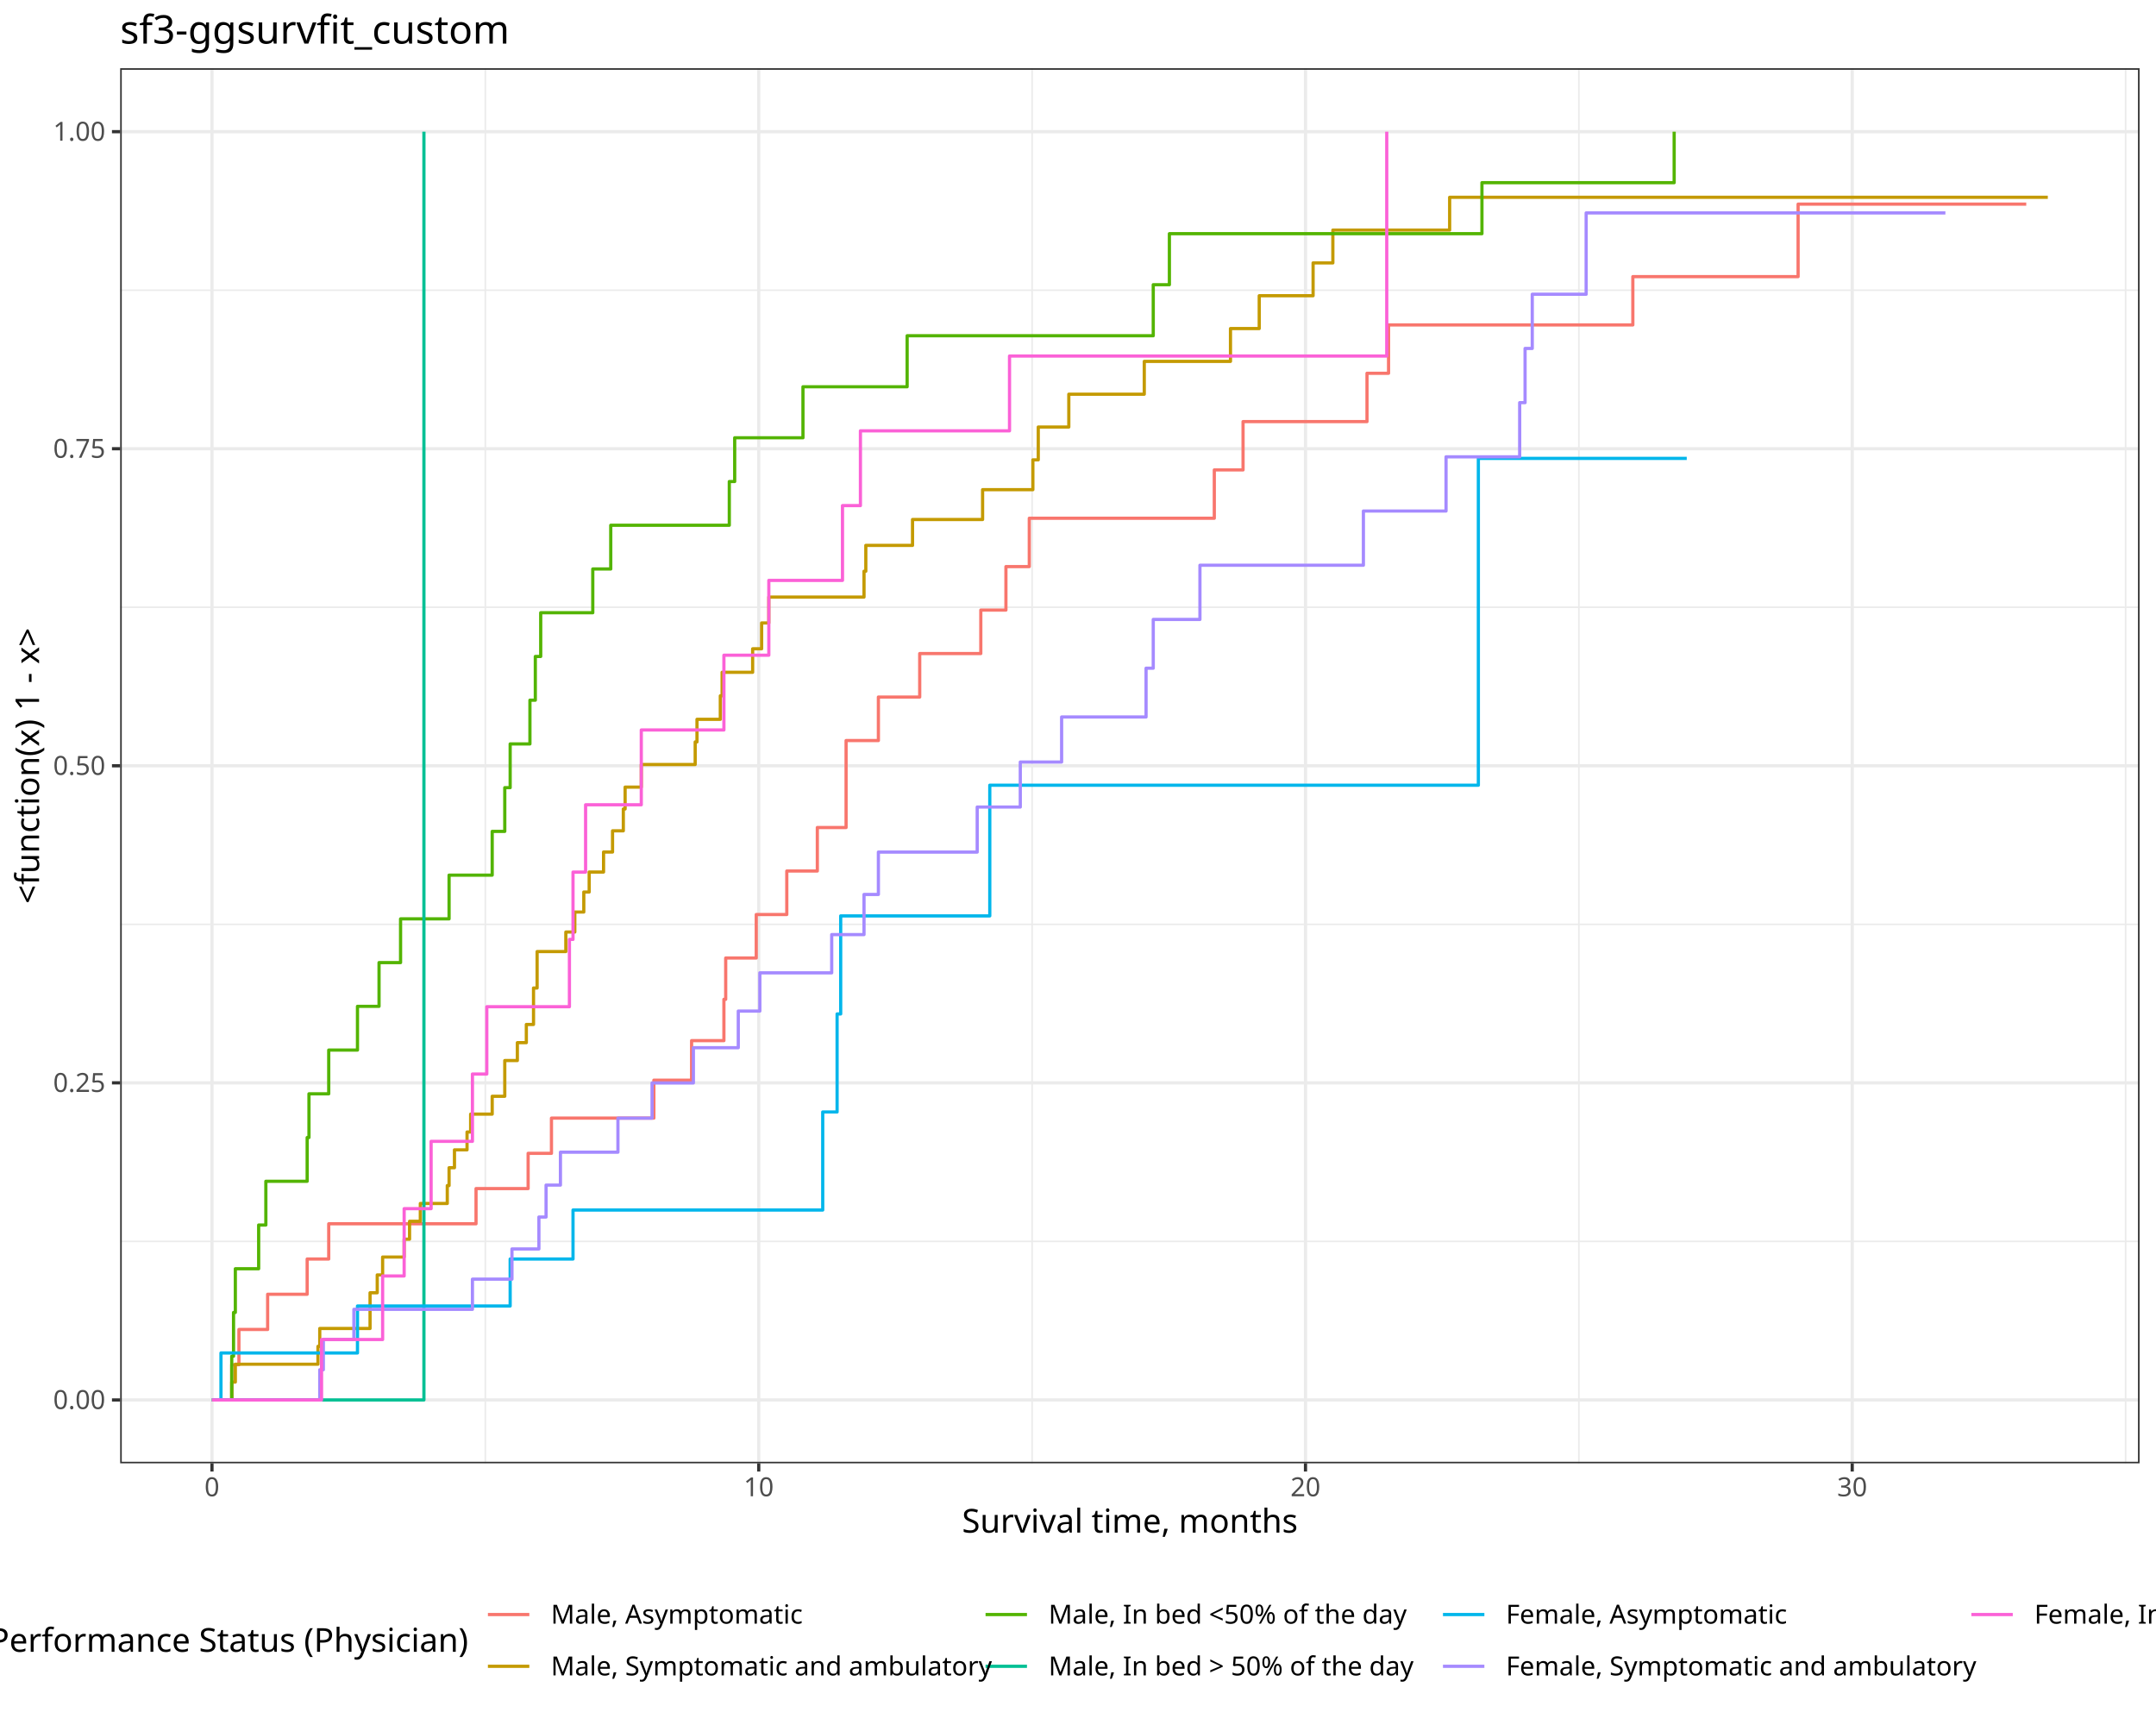
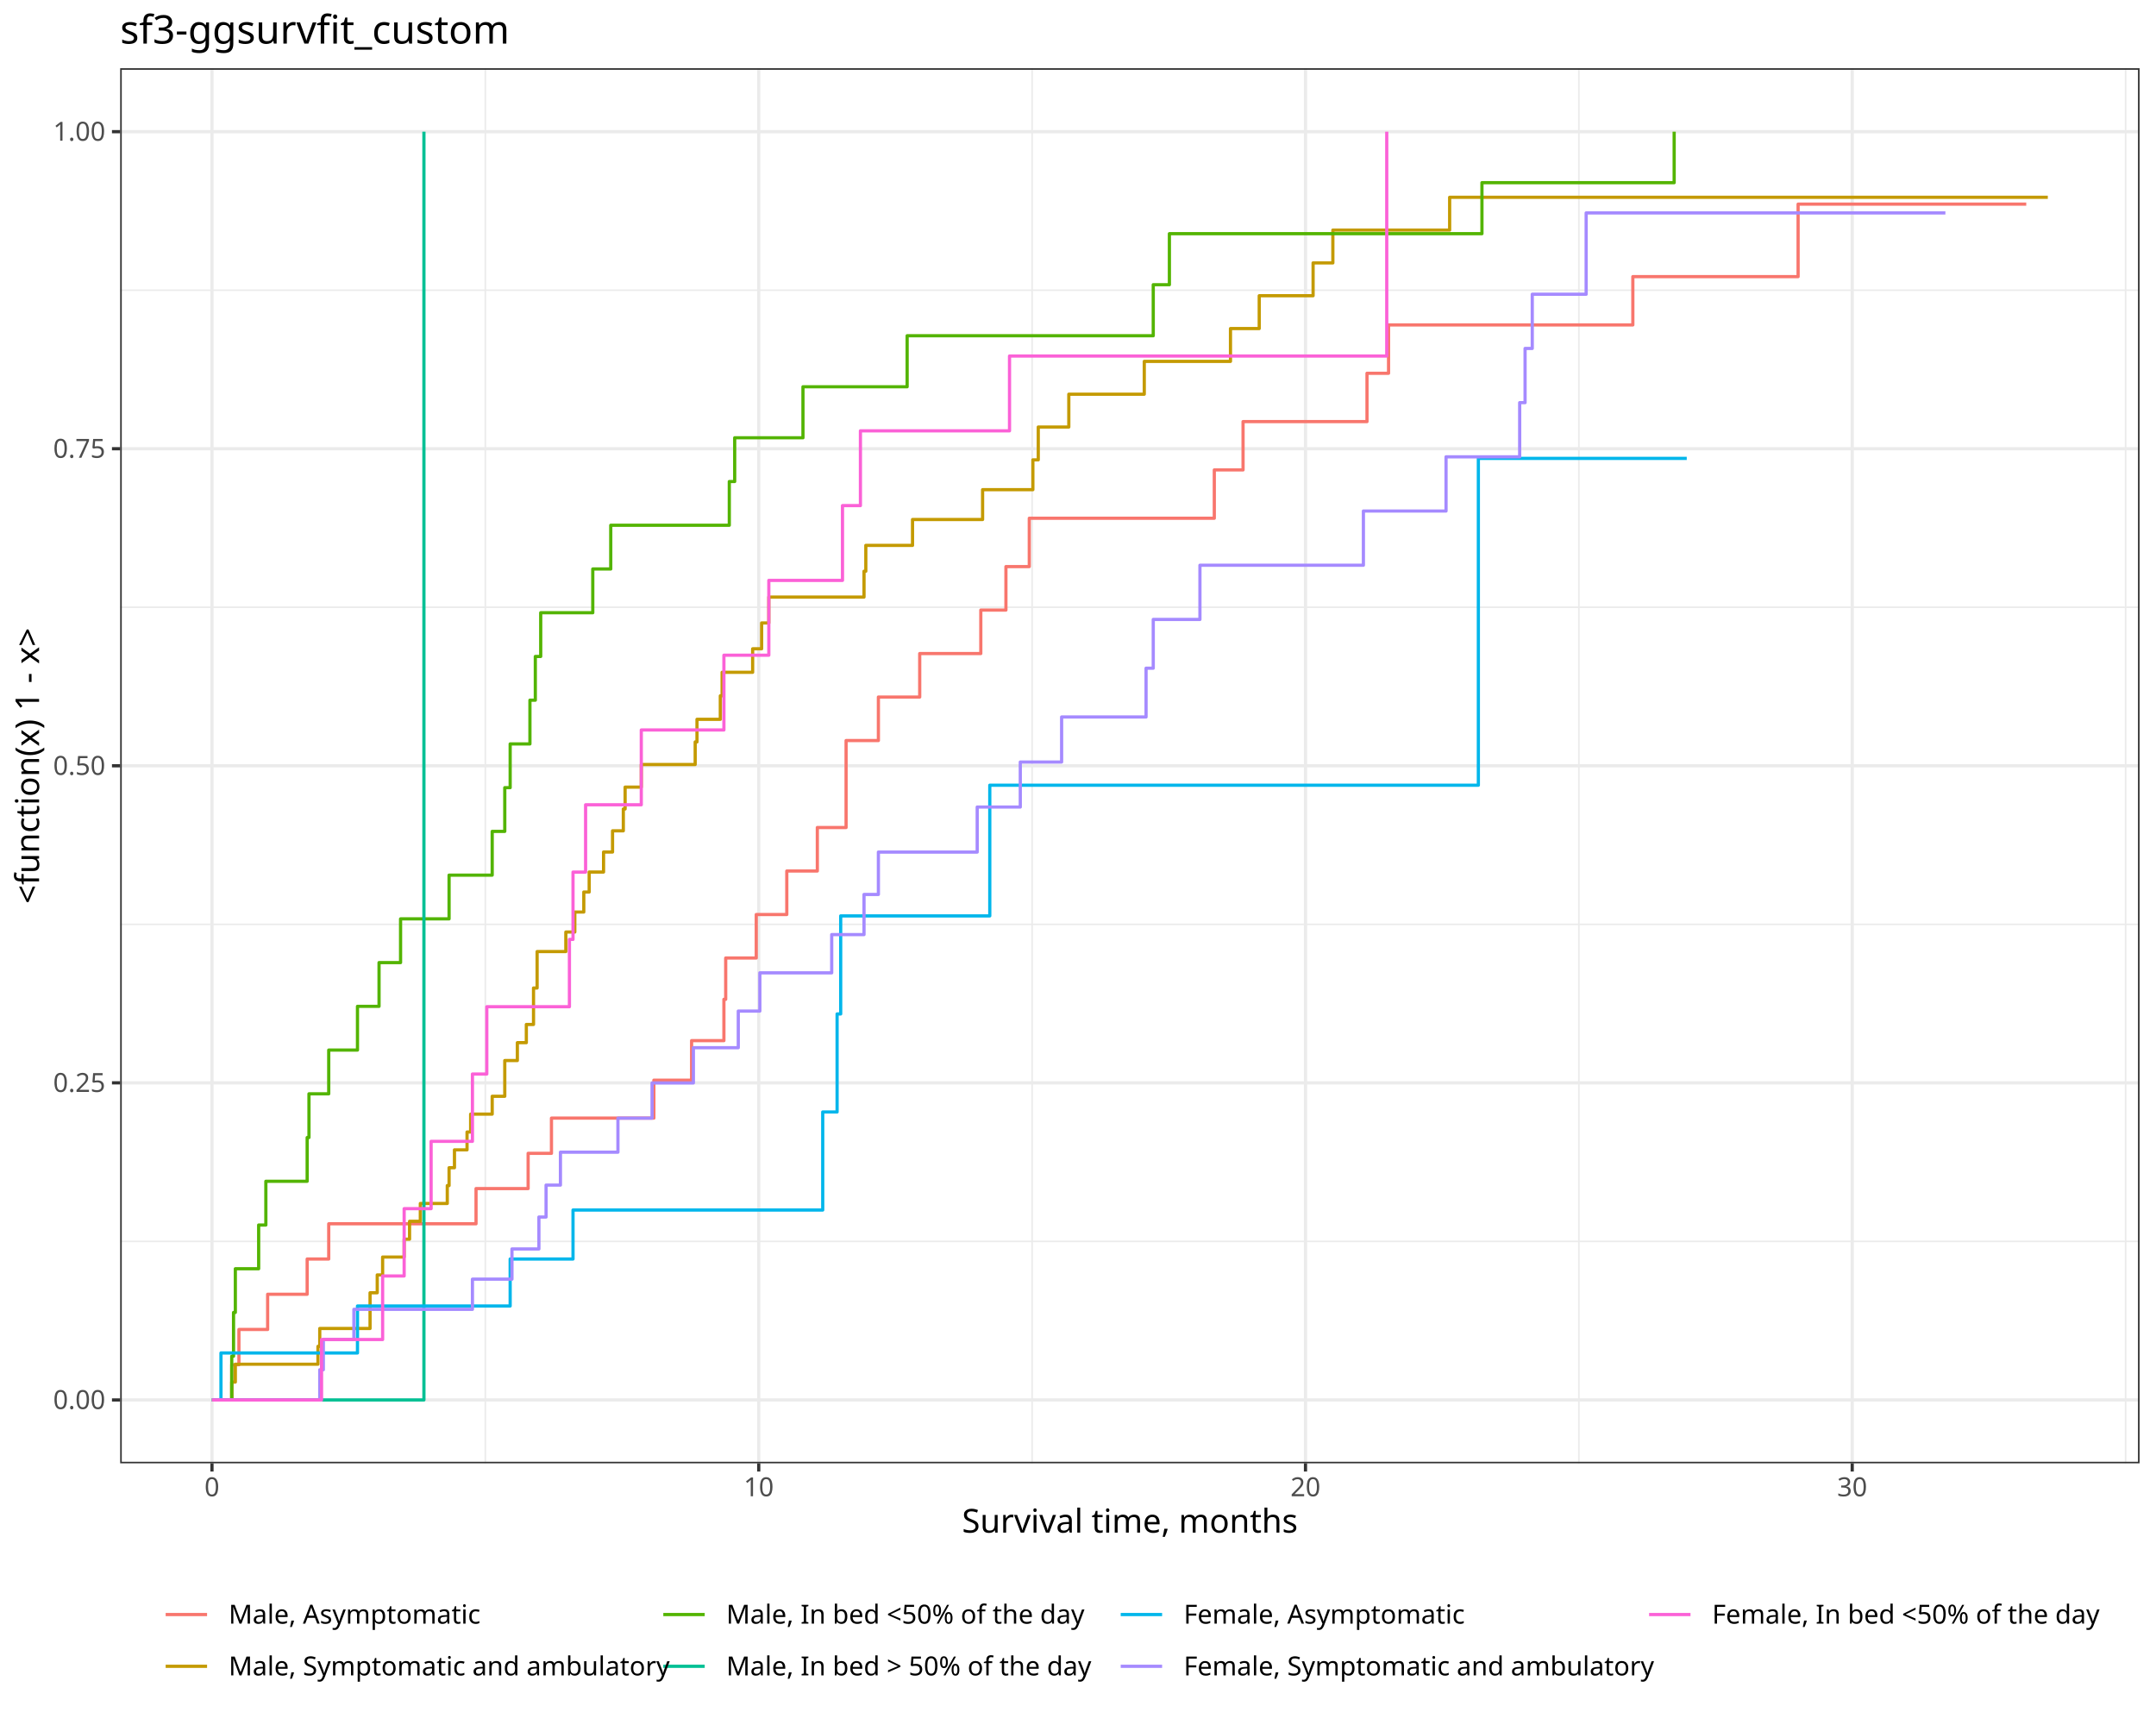
<svg xmlns="http://www.w3.org/2000/svg" class="svglite" data-engine-version="2.0" width="720.00pt" height="576.00pt" viewBox="0 0 720.00 576.00">
  <defs>
    <style type="text/css">
    .svglite line, .svglite polyline, .svglite polygon, .svglite path, .svglite rect, .svglite circle {
      fill: none;
      stroke: #000000;
      stroke-linecap: round;
      stroke-linejoin: round;
      stroke-miterlimit: 10.00;
    }
  </style>
  </defs>
  <rect width="100%" height="100%" style="stroke: none; fill: #FFFFFF;" />
  <defs>
    <clipPath id="cpMC4wMHw3MjAuMDB8MC4wMHw1NzYuMDA=">
      <rect x="0.00" y="0.00" width="720.00" height="576.00" />
    </clipPath>
  </defs>
  <g clip-path="url(#cpMC4wMHw3MjAuMDB8MC4wMHw1NzYuMDA=)">
    <rect x="0.00" y="0.00" width="720.00" height="576.00" style="stroke-width: 1.07; stroke: #FFFFFF; fill: #FFFFFF;" />
  </g>
  <defs>
    <clipPath id="cpNDAuMTN8NzE0LjUyfDIyLjc4fDQ4OC42Mw==">
      <rect x="40.13" y="22.78" width="674.39" height="465.85" />
    </clipPath>
  </defs>
  <g clip-path="url(#cpNDAuMTN8NzE0LjUyfDIyLjc4fDQ4OC42Mw==)">
    <rect x="40.13" y="22.78" width="674.39" height="465.85" style="stroke-width: 1.07; stroke: none; fill: #FFFFFF;" />
    <polyline points="40.13,414.52 714.52,414.52 " style="stroke-width: 0.53; stroke: #EBEBEB; stroke-linecap: butt;" />
    <polyline points="40.13,308.65 714.52,308.65 " style="stroke-width: 0.53; stroke: #EBEBEB; stroke-linecap: butt;" />
    <polyline points="40.13,202.77 714.52,202.77 " style="stroke-width: 0.53; stroke: #EBEBEB; stroke-linecap: butt;" />
    <polyline points="40.13,96.90 714.52,96.90 " style="stroke-width: 0.53; stroke: #EBEBEB; stroke-linecap: butt;" />
    <polyline points="162.08,488.63 162.08,22.78 " style="stroke-width: 0.53; stroke: #EBEBEB; stroke-linecap: butt;" />
    <polyline points="344.67,488.63 344.67,22.78 " style="stroke-width: 0.53; stroke: #EBEBEB; stroke-linecap: butt;" />
    <polyline points="527.26,488.63 527.26,22.78 " style="stroke-width: 0.53; stroke: #EBEBEB; stroke-linecap: butt;" />
    <polyline points="709.85,488.63 709.85,22.78 " style="stroke-width: 0.53; stroke: #EBEBEB; stroke-linecap: butt;" />
    <polyline points="40.13,467.46 714.52,467.46 " style="stroke-width: 1.07; stroke: #EBEBEB; stroke-linecap: butt;" />
    <polyline points="40.13,361.58 714.52,361.58 " style="stroke-width: 1.07; stroke: #EBEBEB; stroke-linecap: butt;" />
    <polyline points="40.13,255.71 714.52,255.71 " style="stroke-width: 1.07; stroke: #EBEBEB; stroke-linecap: butt;" />
    <polyline points="40.13,149.83 714.52,149.83 " style="stroke-width: 1.07; stroke: #EBEBEB; stroke-linecap: butt;" />
    <polyline points="40.13,43.96 714.52,43.96 " style="stroke-width: 1.07; stroke: #EBEBEB; stroke-linecap: butt;" />
    <polyline points="70.79,488.63 70.79,22.78 " style="stroke-width: 1.07; stroke: #EBEBEB; stroke-linecap: butt;" />
    <polyline points="253.38,488.63 253.38,22.78 " style="stroke-width: 1.07; stroke: #EBEBEB; stroke-linecap: butt;" />
    <polyline points="435.97,488.63 435.97,22.78 " style="stroke-width: 1.07; stroke: #EBEBEB; stroke-linecap: butt;" />
    <polyline points="618.55,488.63 618.55,22.78 " style="stroke-width: 1.07; stroke: #EBEBEB; stroke-linecap: butt;" />
    <polyline points="70.79,467.46 77.39,467.46 77.39,455.70 79.79,455.70 79.79,443.93 89.38,443.93 89.38,432.17 102.58,432.17 102.58,420.40 109.78,420.40 109.78,408.64 158.97,408.64 158.97,396.88 176.37,396.88 176.37,385.11 184.16,385.11 184.16,373.35 185.36,373.35 185.36,373.35 205.76,373.35 205.76,373.35 218.36,373.35 218.36,360.68 226.16,360.68 226.16,360.68 230.96,360.68 230.96,347.48 241.15,347.48 241.15,347.48 241.75,347.48 241.75,333.69 242.35,333.69 242.35,319.89 250.75,319.89 250.75,319.89 252.55,319.89 252.55,305.37 262.75,305.37 262.75,290.84 272.95,290.84 272.95,276.32 282.55,276.32 282.55,247.28 293.34,247.28 293.34,232.75 307.14,232.75 307.14,218.23 327.54,218.23 327.54,203.71 335.93,203.71 335.93,189.19 337.13,189.19 337.13,189.19 343.73,189.19 343.73,173.05 405.52,173.05 405.52,156.91 415.12,156.91 415.12,140.78 456.51,140.78 456.51,124.64 463.71,124.64 463.71,108.50 545.29,108.50 545.29,92.37 574.69,92.37 574.69,92.37 600.48,92.37 600.48,68.16 676.67,68.16 676.67,68.16 " style="stroke-width: 1.07; stroke: #F8766D; stroke-linecap: butt;" />
    <polyline points="70.79,467.46 77.39,467.46 77.39,461.49 78.59,461.49 78.59,455.53 106.18,455.53 106.18,449.57 106.78,449.57 106.78,443.60 123.58,443.60 123.58,431.67 125.98,431.67 125.98,425.71 127.78,425.71 127.78,419.74 134.97,419.74 134.97,413.78 136.77,413.78 136.77,407.81 140.37,407.81 140.37,401.85 149.37,401.85 149.37,395.88 149.97,395.88 149.97,389.92 151.77,389.92 151.77,383.95 155.97,383.95 155.97,377.99 157.17,377.99 157.17,372.02 164.37,372.02 164.37,366.06 168.57,366.06 168.57,354.13 172.77,354.13 172.77,348.16 175.17,348.16 175.17,348.16 175.77,348.16 175.77,342.08 178.17,342.08 178.17,329.91 179.37,329.91 179.37,317.74 181.77,317.74 181.77,317.74 183.56,317.74 183.56,317.74 188.36,317.74 188.36,317.74 188.96,317.74 188.96,311.22 191.96,311.22 191.96,304.54 194.96,304.54 194.96,297.86 196.76,297.86 196.76,291.18 201.56,291.18 201.56,284.50 203.36,284.50 203.36,284.50 203.96,284.50 203.96,284.50 204.56,284.50 204.56,277.42 205.76,277.42 205.76,277.42 208.16,277.42 208.16,270.13 208.76,270.13 208.76,262.83 212.96,262.83 212.96,262.83 214.16,262.83 214.16,255.28 232.16,255.28 232.16,247.74 232.76,247.74 232.76,240.19 238.15,240.19 238.15,240.19 240.55,240.19 240.55,232.34 241.15,232.34 241.15,224.49 251.35,224.49 251.35,216.64 252.55,216.64 252.55,216.64 254.35,216.64 254.35,208.01 256.75,208.01 256.75,199.37 288.54,199.37 288.54,190.74 289.14,190.74 289.14,182.11 304.74,182.11 304.74,173.47 313.14,173.47 313.14,173.47 318.54,173.47 318.54,173.47 328.14,173.47 328.14,163.51 344.93,163.51 344.93,153.55 345.53,153.55 345.53,153.55 346.73,153.55 346.73,142.59 356.93,142.59 356.93,131.63 382.13,131.63 382.13,120.67 410.92,120.67 410.92,109.71 420.52,109.71 420.52,98.75 438.51,98.75 438.51,87.79 445.11,87.79 445.11,76.83 484.11,76.83 484.11,65.88 554.29,65.88 554.29,65.88 683.87,65.88 683.87,65.88 " style="stroke-width: 1.07; stroke: #C49A00; stroke-linecap: butt;" />
    <polyline points="70.79,467.46 77.39,467.46 77.39,452.86 77.99,452.86 77.99,438.25 78.59,438.25 78.59,423.65 86.38,423.65 86.38,409.05 88.78,409.05 88.78,394.44 102.58,394.44 102.58,379.84 103.18,379.84 103.18,365.24 109.78,365.24 109.78,350.63 119.38,350.63 119.38,336.03 126.58,336.03 126.58,321.42 133.77,321.42 133.77,306.82 149.97,306.82 149.97,292.22 164.37,292.22 164.37,277.61 168.57,277.61 168.57,263.01 170.37,263.01 170.37,248.41 176.97,248.41 176.97,233.80 178.77,233.80 178.77,219.20 180.57,219.20 180.57,204.60 197.96,204.60 197.96,189.99 203.96,189.99 203.96,175.39 243.55,175.39 243.55,160.79 245.35,160.79 245.35,146.18 245.95,146.18 245.95,146.18 268.15,146.18 268.15,129.15 302.94,129.15 302.94,112.11 385.13,112.11 385.13,95.07 390.52,95.07 390.52,78.03 494.90,78.03 494.90,61.00 559.09,61.00 559.09,43.96 " style="stroke-width: 1.07; stroke: #53B400; stroke-linecap: butt;" />
    <polyline points="70.79,467.46 141.57,467.46 141.57,43.96 " style="stroke-width: 1.07; stroke: #00C094; stroke-linecap: butt;" />
    <polyline points="70.79,467.46 73.79,467.46 73.79,451.77 119.38,451.77 119.38,436.09 170.37,436.09 170.37,420.40 175.77,420.40 175.77,420.40 191.36,420.40 191.36,404.04 191.96,404.04 191.96,404.04 205.16,404.04 205.16,404.04 211.76,404.04 211.76,404.04 214.76,404.04 214.76,404.04 221.96,404.04 221.96,404.04 230.36,404.04 230.36,404.04 232.16,404.04 232.16,404.04 236.35,404.04 236.35,404.04 245.95,404.04 245.95,404.04 259.75,404.04 259.75,404.04 269.95,404.04 269.95,404.04 274.75,404.04 274.75,371.30 279.55,371.30 279.55,338.57 280.75,338.57 280.75,305.83 299.94,305.83 299.94,305.83 301.14,305.83 301.14,305.83 330.54,305.83 330.54,262.19 396.52,262.19 396.52,262.19 406.12,262.19 406.12,262.19 423.52,262.19 423.52,262.19 493.70,262.19 493.70,153.07 563.29,153.07 563.29,153.07 " style="stroke-width: 1.07; stroke: #00B6EB; stroke-linecap: butt;" />
    <polyline points="70.79,467.46 106.78,467.46 106.78,457.38 107.98,457.38 107.98,447.29 118.18,447.29 118.18,437.21 157.77,437.21 157.77,427.13 170.97,427.13 170.97,417.04 174.57,417.04 174.57,417.04 176.97,417.04 176.97,417.04 179.97,417.04 179.97,406.38 182.36,406.38 182.36,395.72 185.96,395.72 185.96,395.72 187.16,395.72 187.16,384.73 192.56,384.73 192.56,384.73 206.36,384.73 206.36,373.37 216.56,373.37 216.56,373.37 217.76,373.37 217.76,361.61 231.56,361.61 231.56,349.84 233.95,349.84 233.95,349.84 246.55,349.84 246.55,337.61 248.35,337.61 248.35,337.61 253.75,337.61 253.75,324.84 277.75,324.84 277.75,312.07 284.34,312.07 284.34,312.07 288.54,312.07 288.54,298.67 289.14,298.67 289.14,298.67 293.34,298.67 293.34,284.52 296.34,284.52 296.34,284.52 326.34,284.52 326.34,269.48 340.73,269.48 340.73,254.45 354.53,254.45 354.53,239.41 377.33,239.41 377.33,239.41 382.73,239.41 382.73,223.12 385.13,223.12 385.13,206.84 388.12,206.84 388.12,206.84 400.72,206.84 400.72,188.74 455.31,188.74 455.31,170.64 482.91,170.64 482.91,152.54 507.50,152.54 507.50,134.45 509.30,134.45 509.30,116.35 511.70,116.35 511.70,98.25 514.70,98.25 514.70,98.25 529.70,98.25 529.70,71.10 649.67,71.10 649.67,71.10 " style="stroke-width: 1.07; stroke: #A58AFF; stroke-linecap: butt;" />
    <polyline points="70.79,467.46 107.38,467.46 107.38,447.29 125.98,447.29 125.98,447.29 127.78,447.29 127.78,426.06 133.77,426.06 133.77,426.06 134.97,426.06 134.97,403.59 143.97,403.59 143.97,381.11 157.77,381.11 157.77,358.63 162.57,358.63 162.57,336.16 190.16,336.16 190.16,313.68 191.36,313.68 191.36,291.20 195.56,291.20 195.56,268.73 197.36,268.73 197.36,268.73 214.16,268.73 214.16,243.75 241.75,243.75 241.75,218.78 256.75,218.78 256.75,193.80 281.35,193.80 281.35,168.83 287.34,168.83 287.34,143.86 337.13,143.86 337.13,118.88 377.33,118.88 377.33,118.88 401.32,118.88 401.32,118.88 463.11,118.88 463.11,43.96 " style="stroke-width: 1.07; stroke: #FB61D7; stroke-linecap: butt;" />
    <rect x="40.13" y="22.78" width="674.39" height="465.85" style="stroke-width: 1.07; stroke: #333333;" />
  </g>
  <g clip-path="url(#cpMC4wMHw3MjAuMDB8MC4wMHw1NzYuMDA=)">
    <text x="35.20" y="470.49" text-anchor="end" style="font-size: 8.80px; fill: #4D4D4D; font-family: sans;" textLength="17.13px" lengthAdjust="spacingAndGlyphs">0.00</text>
    <text x="35.20" y="364.61" text-anchor="end" style="font-size: 8.80px; fill: #4D4D4D; font-family: sans;" textLength="17.13px" lengthAdjust="spacingAndGlyphs">0.25</text>
    <text x="35.20" y="258.74" text-anchor="end" style="font-size: 8.80px; fill: #4D4D4D; font-family: sans;" textLength="17.13px" lengthAdjust="spacingAndGlyphs">0.50</text>
    <text x="35.20" y="152.86" text-anchor="end" style="font-size: 8.80px; fill: #4D4D4D; font-family: sans;" textLength="17.13px" lengthAdjust="spacingAndGlyphs">0.75</text>
    <text x="35.20" y="46.99" text-anchor="end" style="font-size: 8.80px; fill: #4D4D4D; font-family: sans;" textLength="17.13px" lengthAdjust="spacingAndGlyphs">1.00</text>
    <polyline points="37.39,467.46 40.13,467.46 " style="stroke-width: 1.07; stroke: #333333; stroke-linecap: butt;" />
    <polyline points="37.39,361.58 40.13,361.58 " style="stroke-width: 1.07; stroke: #333333; stroke-linecap: butt;" />
    <polyline points="37.39,255.71 40.13,255.71 " style="stroke-width: 1.07; stroke: #333333; stroke-linecap: butt;" />
    <polyline points="37.39,149.83 40.13,149.83 " style="stroke-width: 1.07; stroke: #333333; stroke-linecap: butt;" />
    <polyline points="37.39,43.96 40.13,43.96 " style="stroke-width: 1.07; stroke: #333333; stroke-linecap: butt;" />
    <polyline points="70.79,491.37 70.79,488.63 " style="stroke-width: 1.07; stroke: #333333; stroke-linecap: butt;" />
    <polyline points="253.38,491.37 253.38,488.63 " style="stroke-width: 1.07; stroke: #333333; stroke-linecap: butt;" />
    <polyline points="435.97,491.37 435.97,488.63 " style="stroke-width: 1.07; stroke: #333333; stroke-linecap: butt;" />
    <polyline points="618.55,491.37 618.55,488.63 " style="stroke-width: 1.07; stroke: #333333; stroke-linecap: butt;" />
    <text x="70.79" y="499.62" text-anchor="middle" style="font-size: 8.80px; fill: #4D4D4D; font-family: sans;" textLength="4.89px" lengthAdjust="spacingAndGlyphs">0</text>
    <text x="253.38" y="499.62" text-anchor="middle" style="font-size: 8.80px; fill: #4D4D4D; font-family: sans;" textLength="9.79px" lengthAdjust="spacingAndGlyphs">10</text>
    <text x="435.97" y="499.62" text-anchor="middle" style="font-size: 8.80px; fill: #4D4D4D; font-family: sans;" textLength="9.79px" lengthAdjust="spacingAndGlyphs">20</text>
    <text x="618.55" y="499.62" text-anchor="middle" style="font-size: 8.80px; fill: #4D4D4D; font-family: sans;" textLength="9.79px" lengthAdjust="spacingAndGlyphs">30</text>
    <text x="377.33" y="511.76" text-anchor="middle" style="font-size: 11.00px; font-family: sans;" textLength="105.16px" lengthAdjust="spacingAndGlyphs">Survival time, months</text>
    <text transform="translate(13.05,255.71) rotate(-90)" text-anchor="middle" style="font-size: 11.00px; font-family: sans;" textLength="88.67px" lengthAdjust="spacingAndGlyphs">&lt;function(x) 1 - x&gt;</text>
-     <rect x="-64.98" y="525.00" width="884.62" height="45.52" style="stroke-width: 1.07; stroke: none; fill: #FFFFFF;" />
-     <text x="-59.50" y="551.55" style="font-size: 11.00px; font-family: sans;" textLength="215.24px" lengthAdjust="spacingAndGlyphs">Sex, ECOG Performance Status (Physician)</text>
-     <rect x="161.21" y="530.48" width="17.28" height="17.28" style="stroke-width: 1.07; stroke: none; fill: #FFFFFF;" />
-     <line x1="162.94" y1="539.12" x2="176.77" y2="539.12" style="stroke-width: 1.07; stroke: #F8766D; stroke-linecap: butt;" />
-     <rect x="161.21" y="547.76" width="17.28" height="17.28" style="stroke-width: 1.07; stroke: none; fill: #FFFFFF;" />
-     <line x1="162.94" y1="556.40" x2="176.77" y2="556.40" style="stroke-width: 1.07; stroke: #C49A00; stroke-linecap: butt;" />
-     <rect x="327.40" y="530.48" width="17.28" height="17.28" style="stroke-width: 1.07; stroke: none; fill: #FFFFFF;" />
-     <line x1="329.13" y1="539.12" x2="342.96" y2="539.12" style="stroke-width: 1.07; stroke: #53B400; stroke-linecap: butt;" />
-     <rect x="327.40" y="547.76" width="17.28" height="17.28" style="stroke-width: 1.07; stroke: none; fill: #FFFFFF;" />
-     <line x1="329.13" y1="556.40" x2="342.96" y2="556.40" style="stroke-width: 1.07; stroke: #00C094; stroke-linecap: butt;" />
-     <rect x="480.16" y="530.48" width="17.28" height="17.28" style="stroke-width: 1.07; stroke: none; fill: #FFFFFF;" />
-     <line x1="481.88" y1="539.12" x2="495.71" y2="539.12" style="stroke-width: 1.07; stroke: #00B6EB; stroke-linecap: butt;" />
-     <rect x="480.16" y="547.76" width="17.28" height="17.28" style="stroke-width: 1.07; stroke: none; fill: #FFFFFF;" />
-     <line x1="481.88" y1="556.40" x2="495.71" y2="556.40" style="stroke-width: 1.07; stroke: #A58AFF; stroke-linecap: butt;" />
-     <rect x="656.62" y="530.48" width="17.28" height="17.28" style="stroke-width: 1.07; stroke: none; fill: #FFFFFF;" />
-     <line x1="658.34" y1="539.12" x2="672.17" y2="539.12" style="stroke-width: 1.07; stroke: #FB61D7; stroke-linecap: butt;" />
-     <text x="183.97" y="542.15" style="font-size: 8.80px; font-family: sans;" textLength="113.47px" lengthAdjust="spacingAndGlyphs">Male, Asymptomatic              </text>
-     <text x="183.97" y="559.43" style="font-size: 8.80px; font-family: sans;" textLength="137.95px" lengthAdjust="spacingAndGlyphs">Male, Symptomatic and ambulatory</text>
-     <text x="350.16" y="542.15" style="font-size: 8.80px; font-family: sans;" textLength="124.51px" lengthAdjust="spacingAndGlyphs">Male, In bed &lt;50% of the day    </text>
-     <text x="350.16" y="559.43" style="font-size: 8.80px; font-family: sans;" textLength="124.51px" lengthAdjust="spacingAndGlyphs">Male, In bed &gt; 50% of the day   </text>
-     <text x="502.92" y="542.15" style="font-size: 8.80px; font-family: sans;" textLength="123.74px" lengthAdjust="spacingAndGlyphs">Female, Asymptomatic              </text>
-     <text x="502.92" y="559.43" style="font-size: 8.80px; font-family: sans;" textLength="148.22px" lengthAdjust="spacingAndGlyphs">Female, Symptomatic and ambulatory</text>
-     <text x="679.37" y="542.15" style="font-size: 8.80px; font-family: sans;" textLength="134.78px" lengthAdjust="spacingAndGlyphs">Female, In bed &lt;50% of the day    </text>
+     <rect x="42.64" y="525.00" width="669.38" height="45.52" style="stroke-width: 1.07; stroke: none; fill: #FFFFFF;" />
+     <rect x="53.60" y="530.48" width="17.28" height="17.28" style="stroke-width: 1.07; stroke: none; fill: #FFFFFF;" />
+     <line x1="55.32" y1="539.12" x2="69.15" y2="539.12" style="stroke-width: 1.07; stroke: #F8766D; stroke-linecap: butt;" />
+     <rect x="53.60" y="547.76" width="17.28" height="17.28" style="stroke-width: 1.07; stroke: none; fill: #FFFFFF;" />
+     <line x1="55.32" y1="556.40" x2="69.15" y2="556.40" style="stroke-width: 1.07; stroke: #C49A00; stroke-linecap: butt;" />
+     <rect x="219.78" y="530.48" width="17.28" height="17.28" style="stroke-width: 1.07; stroke: none; fill: #FFFFFF;" />
+     <line x1="221.51" y1="539.12" x2="235.34" y2="539.12" style="stroke-width: 1.07; stroke: #53B400; stroke-linecap: butt;" />
+     <rect x="219.78" y="547.76" width="17.28" height="17.28" style="stroke-width: 1.07; stroke: none; fill: #FFFFFF;" />
+     <line x1="221.51" y1="556.40" x2="235.34" y2="556.40" style="stroke-width: 1.07; stroke: #00C094; stroke-linecap: butt;" />
+     <rect x="372.54" y="530.48" width="17.28" height="17.28" style="stroke-width: 1.07; stroke: none; fill: #FFFFFF;" />
+     <line x1="374.26" y1="539.12" x2="388.09" y2="539.12" style="stroke-width: 1.07; stroke: #00B6EB; stroke-linecap: butt;" />
+     <rect x="372.54" y="547.76" width="17.28" height="17.28" style="stroke-width: 1.07; stroke: none; fill: #FFFFFF;" />
+     <line x1="374.26" y1="556.40" x2="388.09" y2="556.40" style="stroke-width: 1.07; stroke: #A58AFF; stroke-linecap: butt;" />
+     <rect x="549.00" y="530.48" width="17.28" height="17.28" style="stroke-width: 1.07; stroke: none; fill: #FFFFFF;" />
+     <line x1="550.72" y1="539.12" x2="564.55" y2="539.12" style="stroke-width: 1.07; stroke: #FB61D7; stroke-linecap: butt;" />
+     <text x="76.35" y="542.15" style="font-size: 8.80px; font-family: sans;" textLength="113.47px" lengthAdjust="spacingAndGlyphs">Male, Asymptomatic              </text>
+     <text x="76.35" y="559.43" style="font-size: 8.80px; font-family: sans;" textLength="137.95px" lengthAdjust="spacingAndGlyphs">Male, Symptomatic and ambulatory</text>
+     <text x="242.54" y="542.15" style="font-size: 8.80px; font-family: sans;" textLength="124.51px" lengthAdjust="spacingAndGlyphs">Male, In bed &lt;50% of the day    </text>
+     <text x="242.54" y="559.43" style="font-size: 8.80px; font-family: sans;" textLength="124.51px" lengthAdjust="spacingAndGlyphs">Male, In bed &gt; 50% of the day   </text>
+     <text x="395.30" y="542.15" style="font-size: 8.80px; font-family: sans;" textLength="123.74px" lengthAdjust="spacingAndGlyphs">Female, Asymptomatic              </text>
+     <text x="395.30" y="559.43" style="font-size: 8.80px; font-family: sans;" textLength="148.22px" lengthAdjust="spacingAndGlyphs">Female, Symptomatic and ambulatory</text>
+     <text x="571.76" y="542.15" style="font-size: 8.80px; font-family: sans;" textLength="134.78px" lengthAdjust="spacingAndGlyphs">Female, In bed &lt;50% of the day    </text>
    <text x="40.13" y="14.56" style="font-size: 13.20px; font-family: sans;" textLength="121.81px" lengthAdjust="spacingAndGlyphs">sf3-ggsurvfit_custom</text>
  </g>
</svg>
